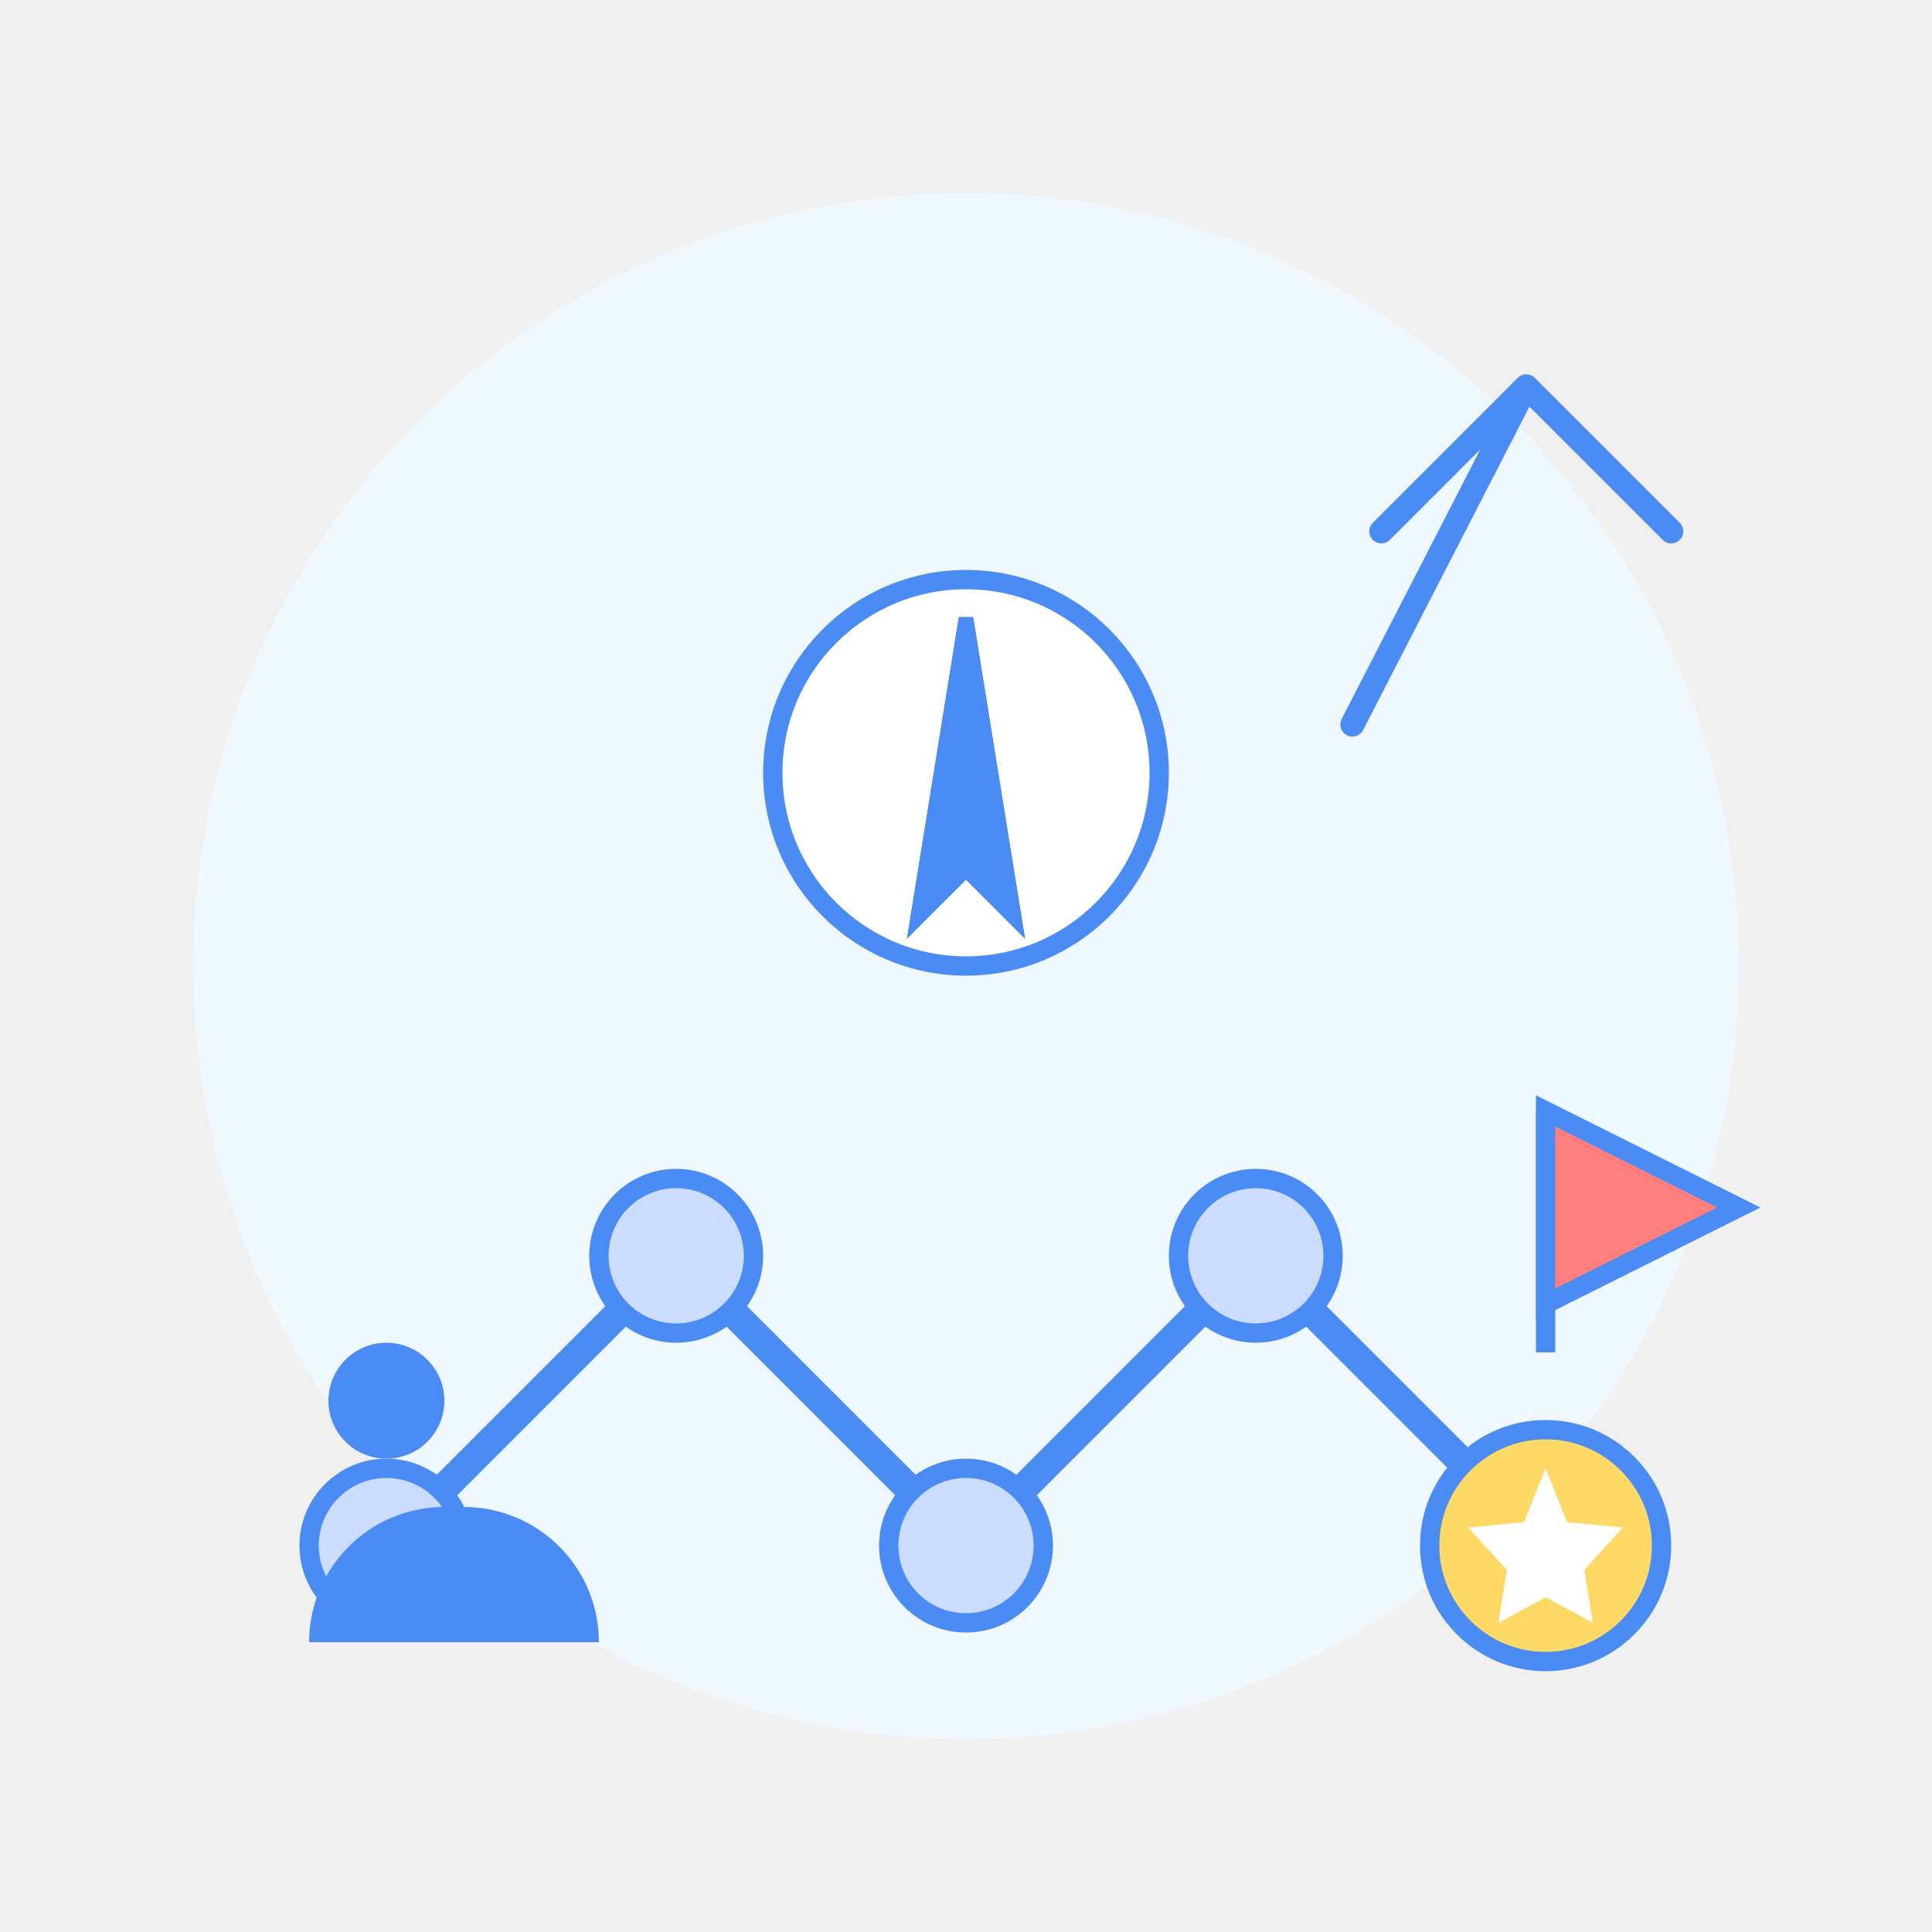
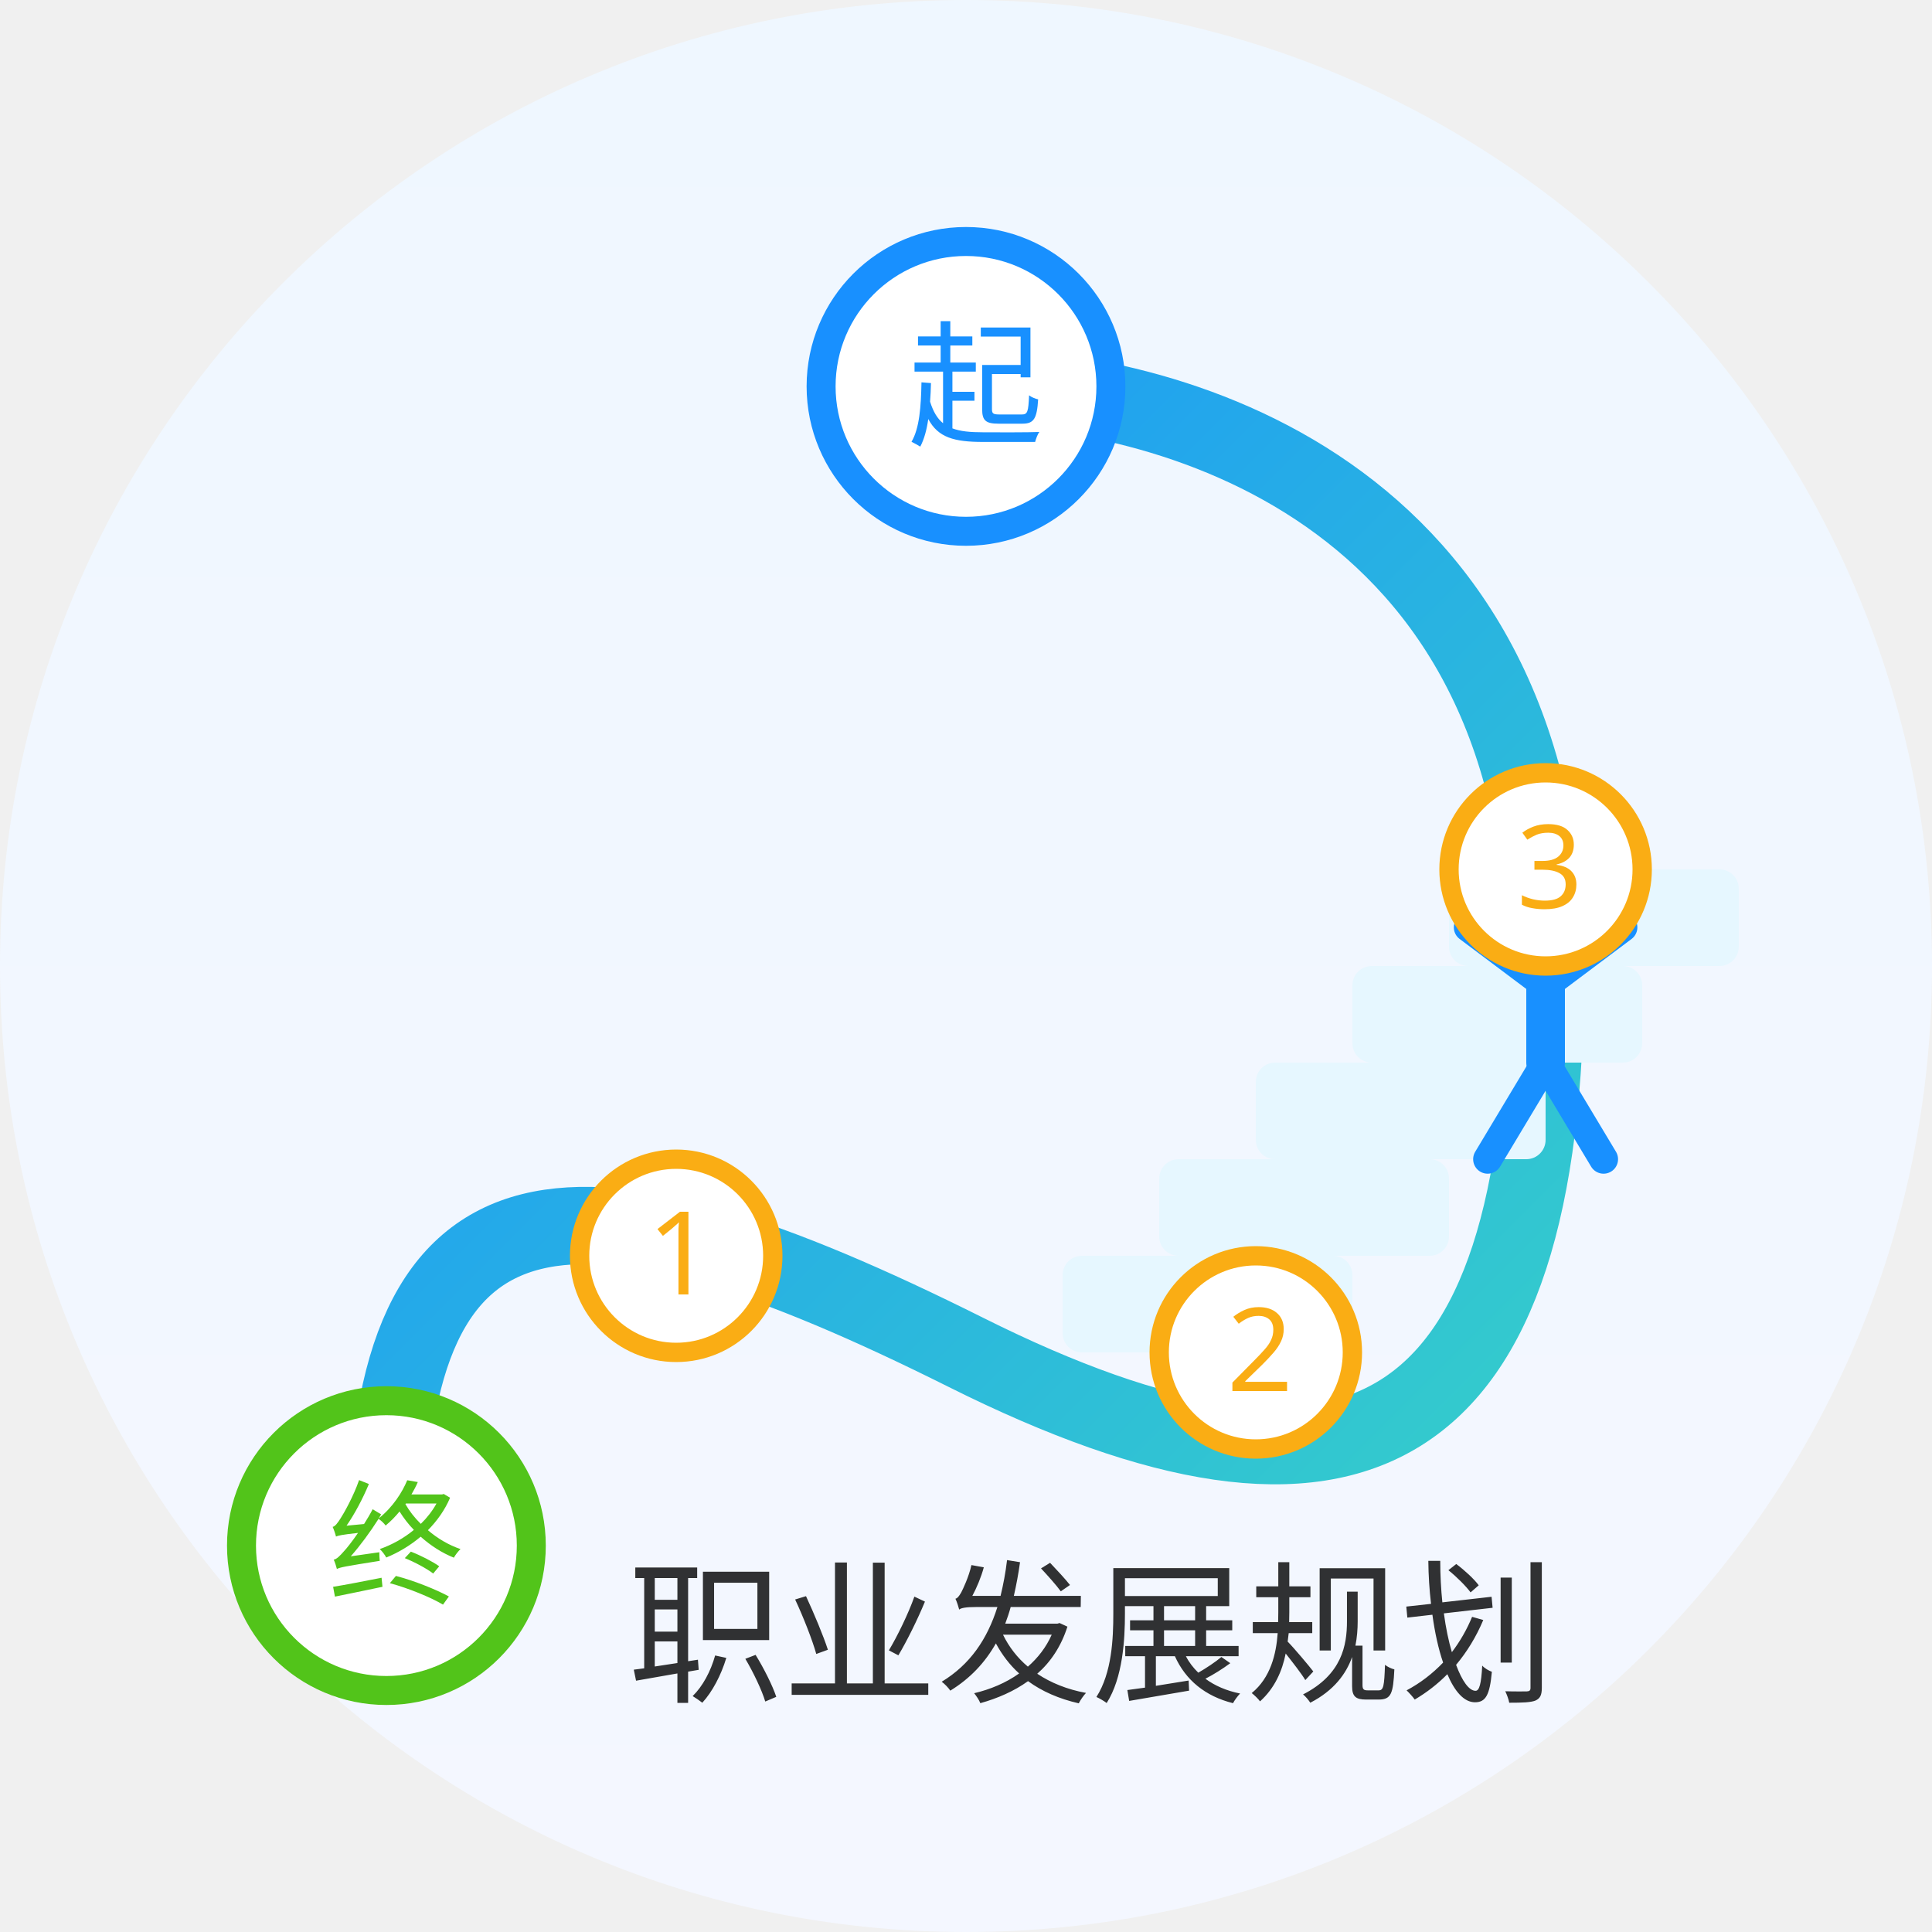
- <svg xmlns="http://www.w3.org/2000/svg" width="200" height="200" viewBox="0 0 200 200" fill="none">
-   <circle cx="100" cy="100" r="80" fill="#F0F8FF" />
-   <path d="M40 160L70 130L100 160L130 130L160 160" stroke="#4B8BF4" stroke-width="3" stroke-linecap="round" stroke-linejoin="round" />
-   <circle cx="40" cy="160" r="8" fill="#CCDCFF" stroke="#4B8BF4" stroke-width="2" />
-   <circle cx="70" cy="130" r="8" fill="#CCDCFF" stroke="#4B8BF4" stroke-width="2" />
-   <circle cx="100" cy="160" r="8" fill="#CCDCFF" stroke="#4B8BF4" stroke-width="2" />
-   <circle cx="130" cy="130" r="8" fill="#CCDCFF" stroke="#4B8BF4" stroke-width="2" />
-   <circle cx="160" cy="160" r="12" fill="#FFD966" stroke="#4B8BF4" stroke-width="2" />
-   <path d="M160 152L162.225 157.573L168 158.135L164 162.517L164.899 168L160 165.347L155.101 168L156 162.517L152 158.135L157.775 157.573L160 152Z" fill="#FFFFFF" />
-   <circle cx="40" cy="145" r="6" fill="#4B8BF4" />
-   <path d="M32 170C32 162.268 38.268 156 46 156H48C55.732 156 62 162.268 62 170V170H32V170Z" fill="#4B8BF4" />
-   <line x1="160" y1="140" x2="160" y2="115" stroke="#4B8BF4" stroke-width="2" />
-   <path d="M160 115L180 125L160 135V115Z" fill="#FF7F7F" stroke="#4B8BF4" stroke-width="2" />
-   <circle cx="100" cy="80" r="20" fill="#FFFFFF" stroke="#4B8BF4" stroke-width="2" />
-   <path d="M100 64L105 95L100 90L95 95L100 64Z" fill="#FF7F7F" stroke="#4B8BF4" stroke-width="1.5" />
-   <path d="M100 64L95 95L100 90L105 95L100 64Z" fill="#4B8BF4" stroke="#4B8BF4" stroke-width="1.5" />
-   <path d="M140 75L158 40M158 40L173 55M158 40L143 55" stroke="#4B8BF4" stroke-width="2.5" stroke-linecap="round" stroke-linejoin="round" />
+ <svg xmlns="http://www.w3.org/2000/svg" width="200px" height="200px" viewBox="0 0 200 200" version="1.1">
+   <defs>
+     <linearGradient x1="50%" y1="0%" x2="50%" y2="100%" id="linearGradient-1">
+       <stop stop-color="#EFF7FF" offset="0%" />
+       <stop stop-color="#F4F7FF" offset="100%" />
+     </linearGradient>
+     <linearGradient x1="0%" y1="0%" x2="100%" y2="100%" id="linearGradient-2">
+       <stop stop-color="#1890FF" offset="0%" />
+       <stop stop-color="#36CFC9" offset="100%" />
+     </linearGradient>
+     <linearGradient x1="0%" y1="0%" x2="100%" y2="0%" id="linearGradient-3">
+       <stop stop-color="#52C41A" offset="0%" />
+       <stop stop-color="#FAAD14" offset="100%" />
+     </linearGradient>
+   </defs>
+   <g id="Page-1" stroke="none" stroke-width="1" fill="none" fill-rule="evenodd">
+     <g id="career-path">
+       <circle id="Background" fill="url(#linearGradient-1)" cx="100" cy="100" r="100" />
+       <path d="M40,160 C40,120 60,120 100,140 C140,160 160,150 160,100 C160,50 120,40 100,40" id="path" stroke="url(#linearGradient-2)" stroke-width="8" stroke-linecap="round" stroke-dasharray="1,0" />
+       <g id="start" transform="translate(85, 25)">
+         <circle id="start-circle" fill="#FFFFFF" stroke="#1890FF" stroke-width="3" cx="15" cy="15" r="15" />
+         <text id="起" font-family="PingFangSC-Medium, PingFang SC" font-size="14" font-weight="400" fill="#1890FF">
+           <tspan x="9" y="20">起</tspan>
+         </text>
+       </g>
+       <g id="end" transform="translate(25, 145)">
+         <circle id="end-circle" fill="#FFFFFF" stroke="#52C41A" stroke-width="3" cx="15" cy="15" r="15" />
+         <text id="终" font-family="PingFangSC-Medium, PingFang SC" font-size="14" font-weight="400" fill="#52C41A">
+           <tspan x="9" y="20">终</tspan>
+         </text>
+       </g>
+       <g id="steps" transform="translate(110, 90)">
+         <rect id="step-1" fill="#E6F7FF" x="0" y="40" width="30" height="10" rx="2" />
+         <rect id="step-2" fill="#E6F7FF" x="10" y="30" width="30" height="10" rx="2" />
+         <rect id="step-3" fill="#E6F7FF" x="20" y="20" width="30" height="10" rx="2" />
+         <rect id="step-4" fill="#E6F7FF" x="30" y="10" width="30" height="10" rx="2" />
+         <rect id="step-5" fill="#E6F7FF" x="40" y="0" width="30" height="10" rx="2" />
+         <g id="person" transform="translate(42, -10)">
+           <circle id="head" fill="#1890FF" cx="8" cy="8" r="8" />
+           <path d="M8,18 L8,30" id="body" stroke="#1890FF" stroke-width="4" stroke-linecap="round" />
+           <path d="M8,22 L0,16" id="arm-left" stroke="#1890FF" stroke-width="3" stroke-linecap="round" />
+           <path d="M8,22 L16,16" id="arm-right" stroke="#1890FF" stroke-width="3" stroke-linecap="round" />
+           <path d="M8,30 L2,40" id="leg-left" stroke="#1890FF" stroke-width="3" stroke-linecap="round" />
+           <path d="M8,30 L14,40" id="leg-right" stroke="#1890FF" stroke-width="3" stroke-linecap="round" />
+         </g>
+       </g>
+       <g id="milestone-1" transform="translate(60, 120)">
+         <circle id="milestone-circle-1" fill="#FFFFFF" stroke="#FAAD14" stroke-width="2" cx="10" cy="10" r="10" />
+         <text id="1" font-family="PingFangSC-Medium, PingFang SC" font-size="12" font-weight="400" fill="#FAAD14">
+           <tspan x="7" y="14">1</tspan>
+         </text>
+       </g>
+       <g id="milestone-2" transform="translate(120, 130)">
+         <circle id="milestone-circle-2" fill="#FFFFFF" stroke="#FAAD14" stroke-width="2" cx="10" cy="10" r="10" />
+         <text id="2" font-family="PingFangSC-Medium, PingFang SC" font-size="12" font-weight="400" fill="#FAAD14">
+           <tspan x="7" y="14">2</tspan>
+         </text>
+       </g>
+       <g id="milestone-3" transform="translate(150, 80)">
+         <circle id="milestone-circle-3" fill="#FFFFFF" stroke="#FAAD14" stroke-width="2" cx="10" cy="10" r="10" />
+         <text id="3" font-family="PingFangSC-Medium, PingFang SC" font-size="12" font-weight="400" fill="#FAAD14">
+           <tspan x="7" y="14">3</tspan>
+         </text>
+       </g>
+       <text id="职业发展规划" font-family="PingFangSC-Medium, PingFang SC" font-size="16" font-weight="400" fill="#303133">
+         <tspan x="65" y="175">职业发展规划</tspan>
+       </text>
+     </g>
+   </g>
</svg>
